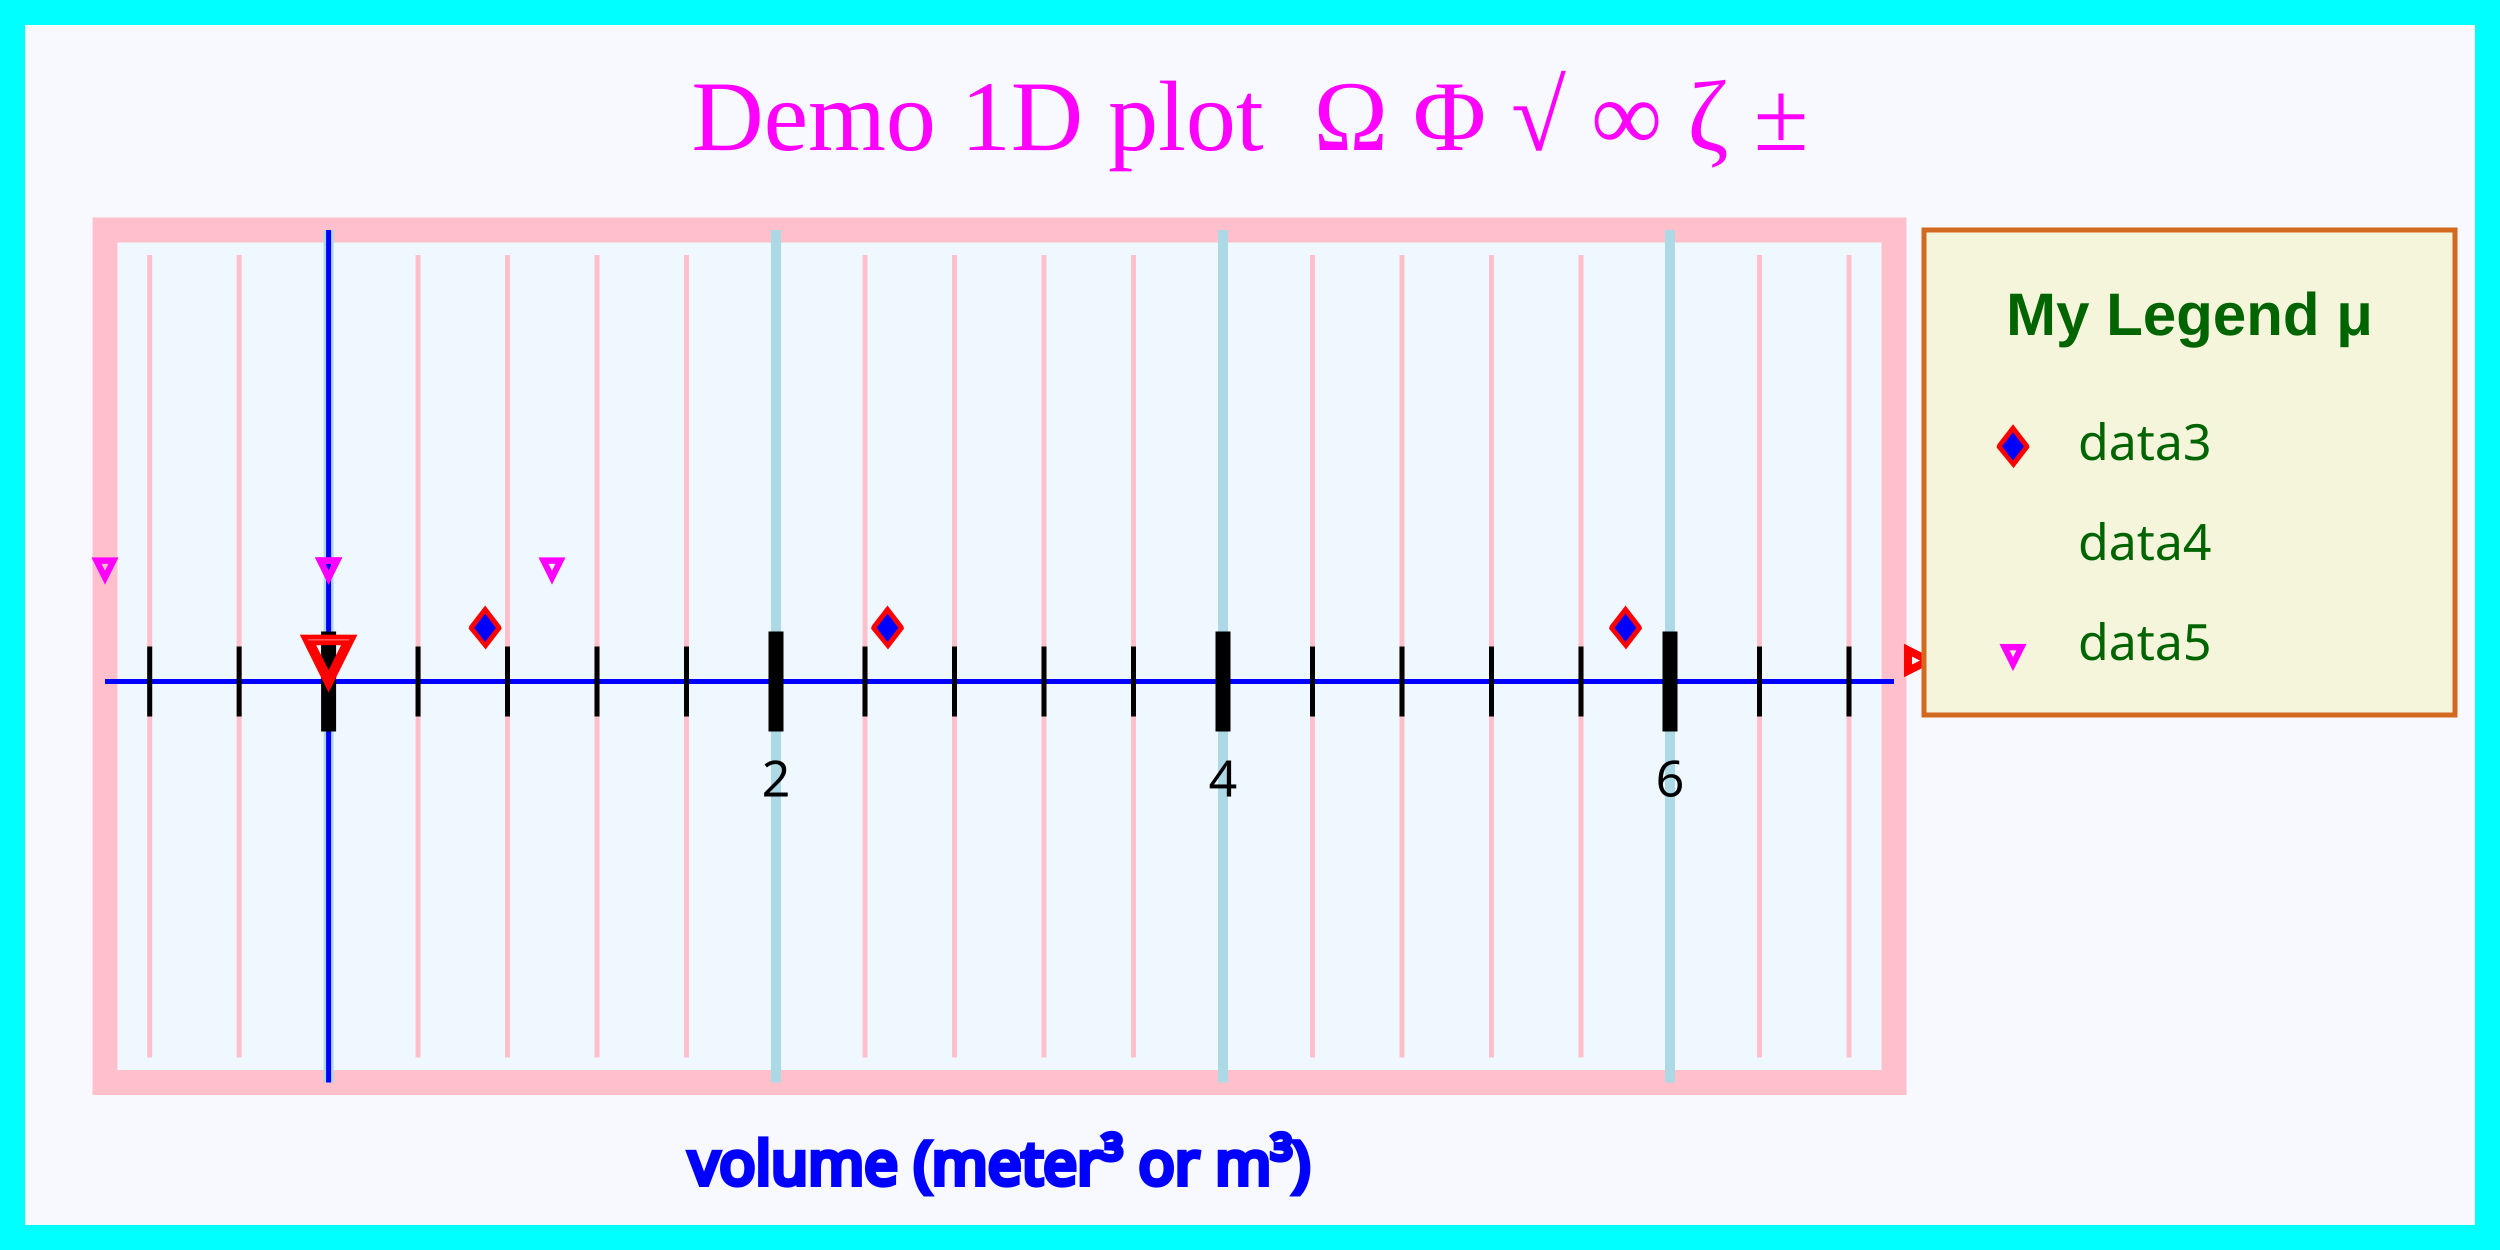
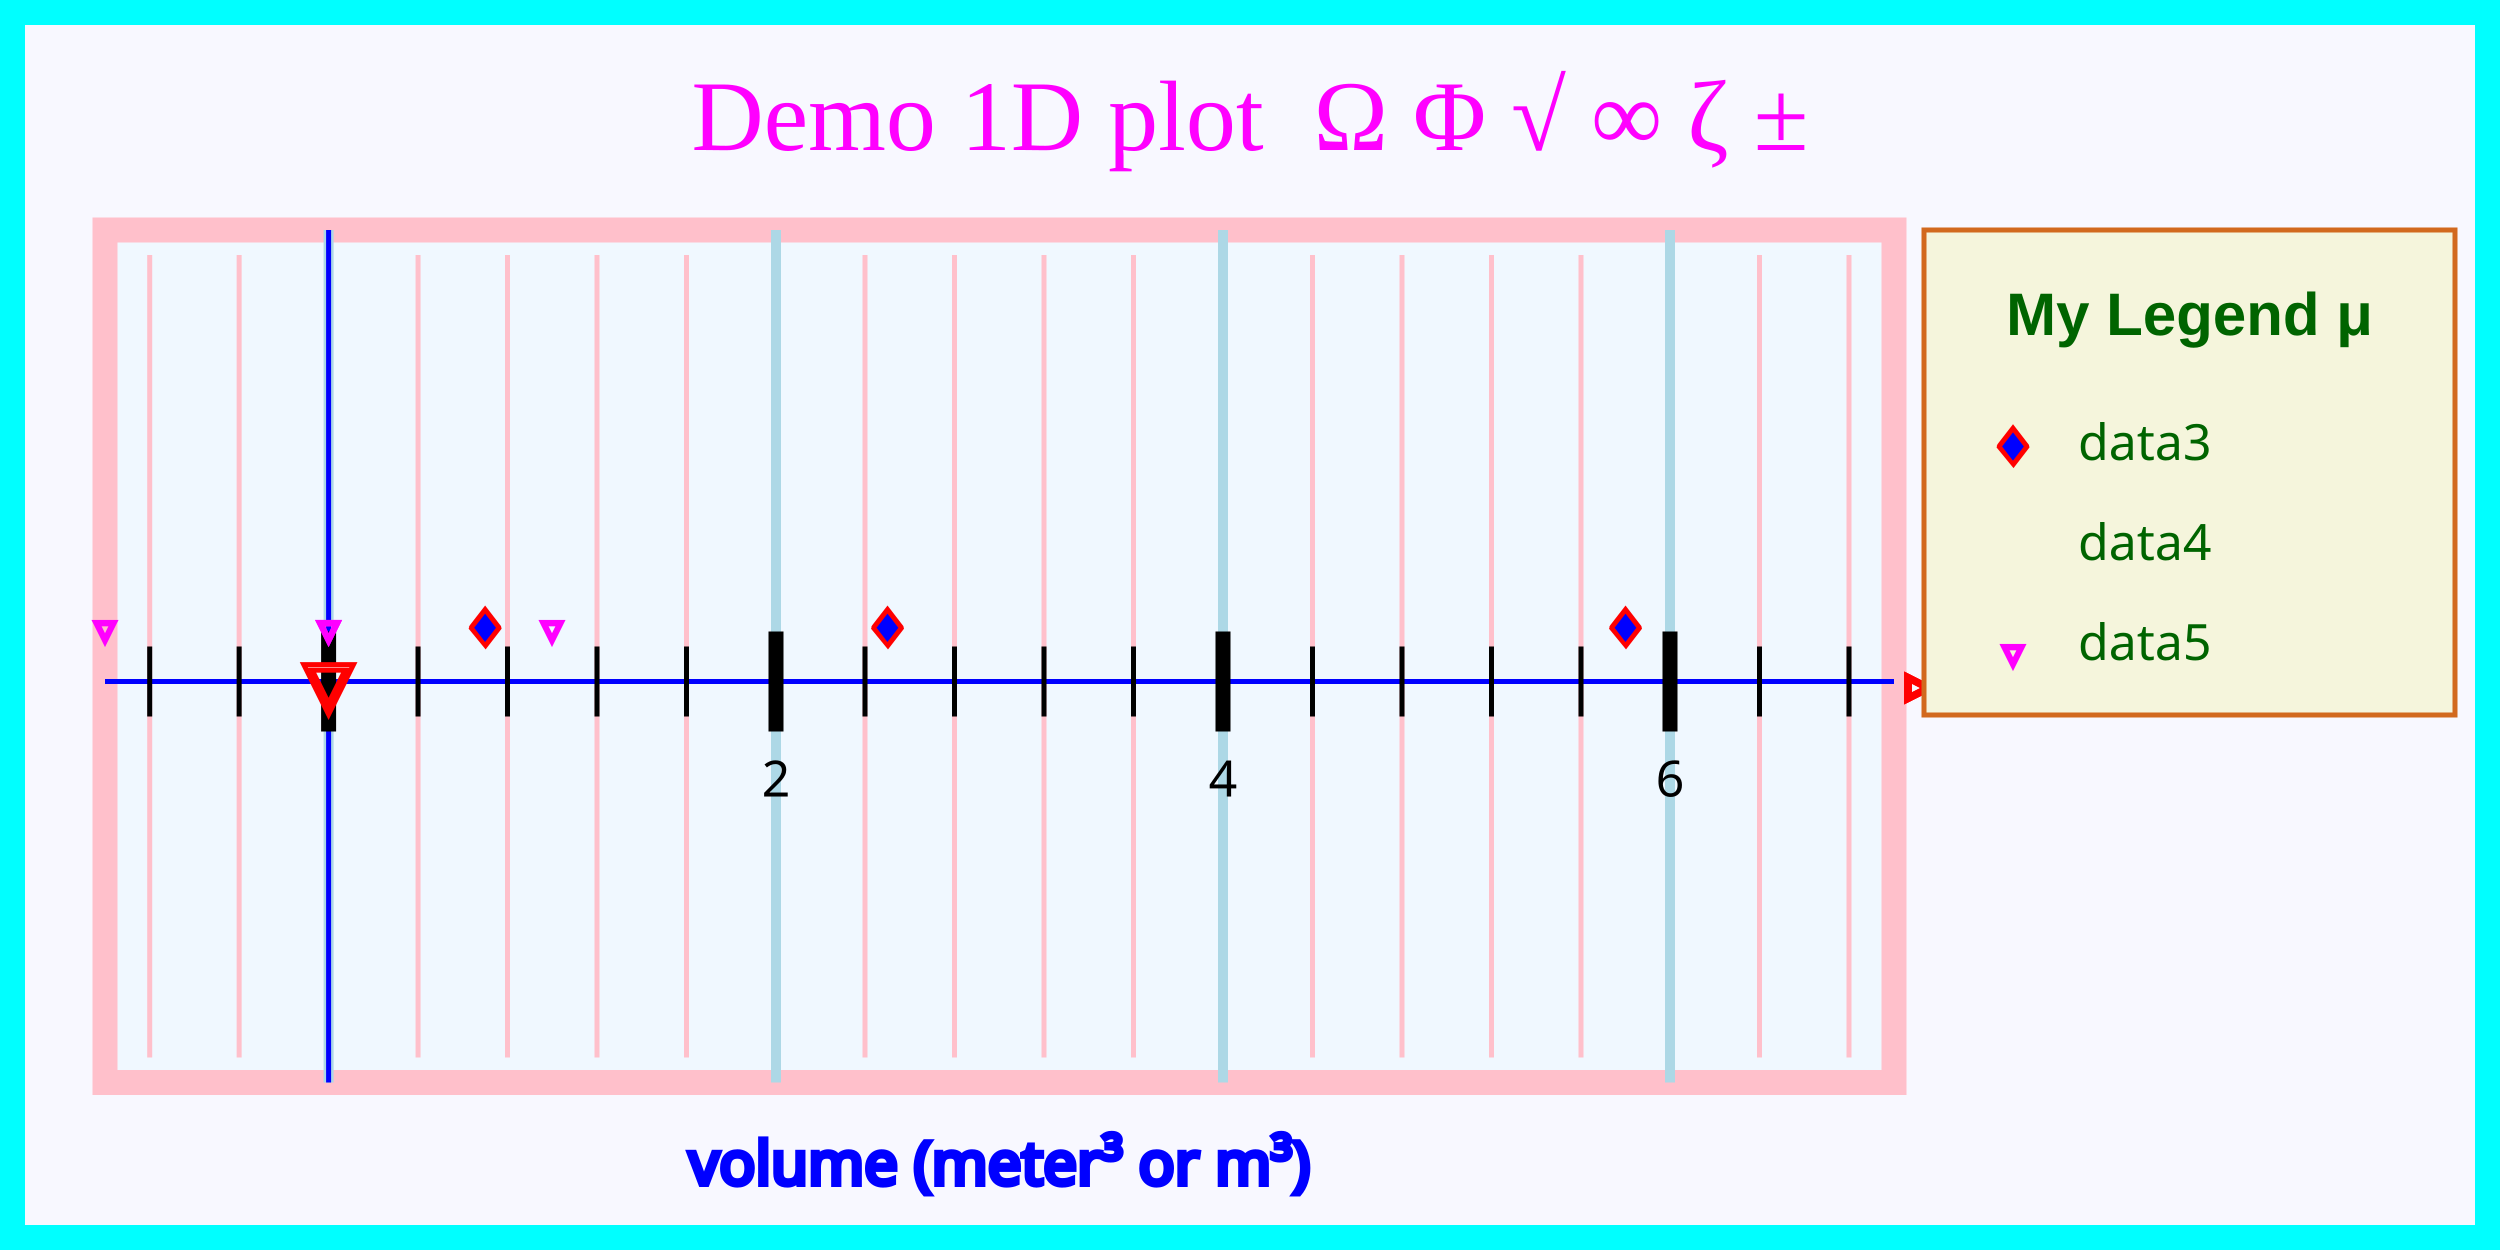
<svg xmlns="http://www.w3.org/2000/svg" width="500" height="250" version="1.1">
  <meta name="copyright" content="Paul A. Bristow" />
  <meta name="date" content="2008-03-29" />
  <g id="imageBackground" stroke="rgb(0,255,255)" fill="rgb(248,248,255)" stroke-width="10">
    <rect x="0" y="0" width="500" height="250" />
  </g>
  <g id="plotBackground" stroke="rgb(255,192,203)" fill="rgb(240,248,255)" stroke-width="5">
    <rect x="21" y="46" width="357.8" height="170.5" />
  </g>
  <g id="xMinorGrid" stroke="rgb(255,192,203)" stroke-width="1">
    <path d="    M83.61,51 L83.61,211.5     M101.5,51 L101.5,211.5     M119.4,51 L119.4,211.5     M137.3,51 L137.3,211.5     M173,51 L173,211.5     M190.9,51 L190.9,211.5     M208.8,51 L208.8,211.5     M226.7,51 L226.7,211.5     M262.5,51 L262.5,211.5     M280.4,51 L280.4,211.5     M298.3,51 L298.3,211.5     M316.2,51 L316.2,211.5     M351.9,51 L351.9,211.5     M369.8,51 L369.8,211.5     M47.83,51 L47.83,211.5     M29.94,51 L29.94,211.5     " fill="none" />
  </g>
  <g id="xMajorGrid" stroke="rgb(173,216,230)" stroke-width="2">
    <path d="    M65.72,46 L65.72,216.5     M155.2,46 L155.2,216.5     M244.6,46 L244.6,216.5     M334,46 L334,216.5     M65.72,46 L65.72,216.5     " fill="none" />
  </g>
  <g id="xAxis" stroke="rgb(0,0,255)" stroke-width="1">
    <line x1="65.72" y1="46" x2="65.72" y2="216.5" />
    <line x1="21" y1="136.3" x2="378.8" y2="136.3" />
  </g>
  <g id="xMinorTicks" stroke="rgb(0,0,0)" stroke-width="1">
    <path d="    M83.61,129.3 L83.61,143.3     M101.5,129.3 L101.5,143.3     M119.4,129.3 L119.4,143.3     M137.3,129.3 L137.3,143.3     M173,129.3 L173,143.3     M190.9,129.3 L190.9,143.3     M208.8,129.3 L208.8,143.3     M226.7,129.3 L226.7,143.3     M262.5,129.3 L262.5,143.3     M280.4,129.3 L280.4,143.3     M298.3,129.3 L298.3,143.3     M316.2,129.3 L316.2,143.3     M351.9,129.3 L351.9,143.3     M369.8,129.3 L369.8,143.3     M47.83,129.3 L47.83,143.3     M29.94,129.3 L29.94,143.3     " fill="none" />
  </g>
  <g id="xMajorTicks" stroke="rgb(0,0,0)" stroke-width="3">
    <path d="    M65.72,126.3 L65.72,146.3     M155.2,126.3 L155.2,146.3     M244.6,126.3 L244.6,146.3     M334,126.3 L334,146.3     M65.72,126.3 L65.72,146.3     " fill="none" />
  </g>
  <g id="xTicksValues" font-size="10" font-family="Verdana" text-anchor="middle">
    <text x="155.2" y="159.3">2
		</text>
    <text x="244.6" y="159.3">4
		</text>
    <text x="334" y="159.3">6
		</text>
  </g>
  <g id="xLabel" stroke="rgb(0,0,255)" fill="rgb(0,0,255)">
    <text x="199.9" y="236.9" text-anchor="middle" font-size="12" font-family="Lucida sans unicode">volume (meter³ or m³)
		</text>
  </g>
  <g id="plotPoints">
    <g stroke="rgb(255,0,0)" fill="rgb(0,0,255)" font-size="10" font-family="Lucida Sans Unicode" text-anchor="middle">
      <text x="97.02" y="129.2" text-anchor="middle" font-size="10" font-family="Lucida Sans Unicode">♦
		</text>
      <text x="177.5" y="129.2" text-anchor="middle" font-size="10" font-family="Lucida Sans Unicode">♦
		</text>
      <text x="325.1" y="129.2" text-anchor="middle" font-size="10" font-family="Lucida Sans Unicode">♦
		</text>
    </g>
    <g stroke="rgb(0,0,0)" font-size="20" font-family="Lucida Sans Unicode" text-anchor="middle">
-       <text x="110.4" y="122.1">
+       <text x="110.4" y="132.1">
		</text>
-       <text x="155.2" y="122.1">
+       <text x="155.2" y="132.1">
		</text>
-       <text x="199.9" y="122.1">
+       <text x="199.9" y="132.1">
		</text>
-       <text x="334" y="122.1">
+       <text x="334" y="132.1">
		</text>
-       <text x="378.8" y="122.1">
+       <text x="378.8" y="132.1">
		</text>
    </g>
    <g stroke="rgb(255,0,255)" fill="rgb(0,255,255)" font-size="5" font-family="Lucida Sans Unicode" text-anchor="middle">
-       <text x="65.72" y="115.2" text-anchor="middle" font-size="5" font-family="Lucida Sans Unicode">▽
+       <text x="65.72" y="127.7" text-anchor="middle" font-size="5" font-family="Lucida Sans Unicode">▽
		</text>
-       <text x="21" y="115.2" text-anchor="middle" font-size="5" font-family="Lucida Sans Unicode">▽
+       <text x="21" y="127.7" text-anchor="middle" font-size="5" font-family="Lucida Sans Unicode">▽
		</text>
-       <text x="110.4" y="115.2" text-anchor="middle" font-size="5" font-family="Lucida Sans Unicode">▽
+       <text x="110.4" y="127.7" text-anchor="middle" font-size="5" font-family="Lucida Sans Unicode">▽
		</text>
-       <text x="65.72" y="115.2" text-anchor="middle" font-size="5" font-family="Lucida Sans Unicode">▽
+       <text x="65.72" y="127.7" text-anchor="middle" font-size="5" font-family="Lucida Sans Unicode">▽
		</text>
    </g>
  </g>
  <g id="limitPoints" stroke="rgb(255,0,0)" fill="rgb(255,255,255)">
-     <text x="383.8" y="134.7" text-anchor="middle" font-size="10" font-family="Lucida Sans Unicode">▹
+     <text x="383.8" y="140.2" text-anchor="middle" font-size="10" font-family="Lucida Sans Unicode">▹
		</text>
-     <text x="65.72" y="137.6" text-anchor="middle" font-size="20" font-family="Lucida Sans Unicode">▿
+     <text x="65.72" y="143.1" text-anchor="middle" font-size="20" font-family="Lucida Sans Unicode">▿
		</text>
-     <text x="383.8" y="134.7" text-anchor="middle" font-size="10" font-family="Lucida Sans Unicode">▹
+     <text x="383.8" y="140.2" text-anchor="middle" font-size="10" font-family="Lucida Sans Unicode">▹
		</text>
  </g>
  <g id="legendBackground" stroke="rgb(210,105,30)" fill="rgb(245,245,220)" stroke-width="1">
    <rect x="384.8" y="46" width="106.2" height="97" />
  </g>
  <g id="legendPoints">
    <g stroke="rgb(255,0,0)" fill="rgb(0,0,255)" font-size="10" font-family="Lucida Sans Unicode" text-anchor="middle">
      <text x="402.6" y="92.94" text-anchor="middle" font-size="10" font-family="Lucida Sans Unicode">♦
		</text>
    </g>
    <g stroke="rgb(0,0,0)" font-size="20" font-family="Lucida Sans Unicode" text-anchor="middle">
      <text x="402.6" y="113.9">
		</text>
    </g>
    <g stroke="rgb(255,0,255)" fill="rgb(0,255,255)" font-size="5" font-family="Lucida Sans Unicode" text-anchor="middle">
      <text x="402.6" y="132.5" text-anchor="middle" font-size="5" font-family="Lucida Sans Unicode">▽
		</text>
    </g>
  </g>
  <g id="legendText" fill="rgb(0,100,0)">
    <text x="437.9" y="67" text-anchor="middle" font-size="12" font-family="arial" font-weight="bold" textLength="84.24">My Legend μ
		</text>
    <text x="415.6" y="92" font-size="10" font-family="Verdana" textLength="30">data3
		</text>
    <text x="415.6" y="112" font-size="10" font-family="Verdana" textLength="30">data4
		</text>
    <text x="415.6" y="132" font-size="10" font-family="Verdana" textLength="30">data5
		</text>
  </g>
  <g id="title" fill="rgb(255,0,255)">
    <text x="250" y="30" text-anchor="middle" font-size="20" font-family="Times New Roman">Demo 1D plot <sup>-α </sup> Ω Φ √ ∞ ζ ±
		</text>
  </g>
</svg>
